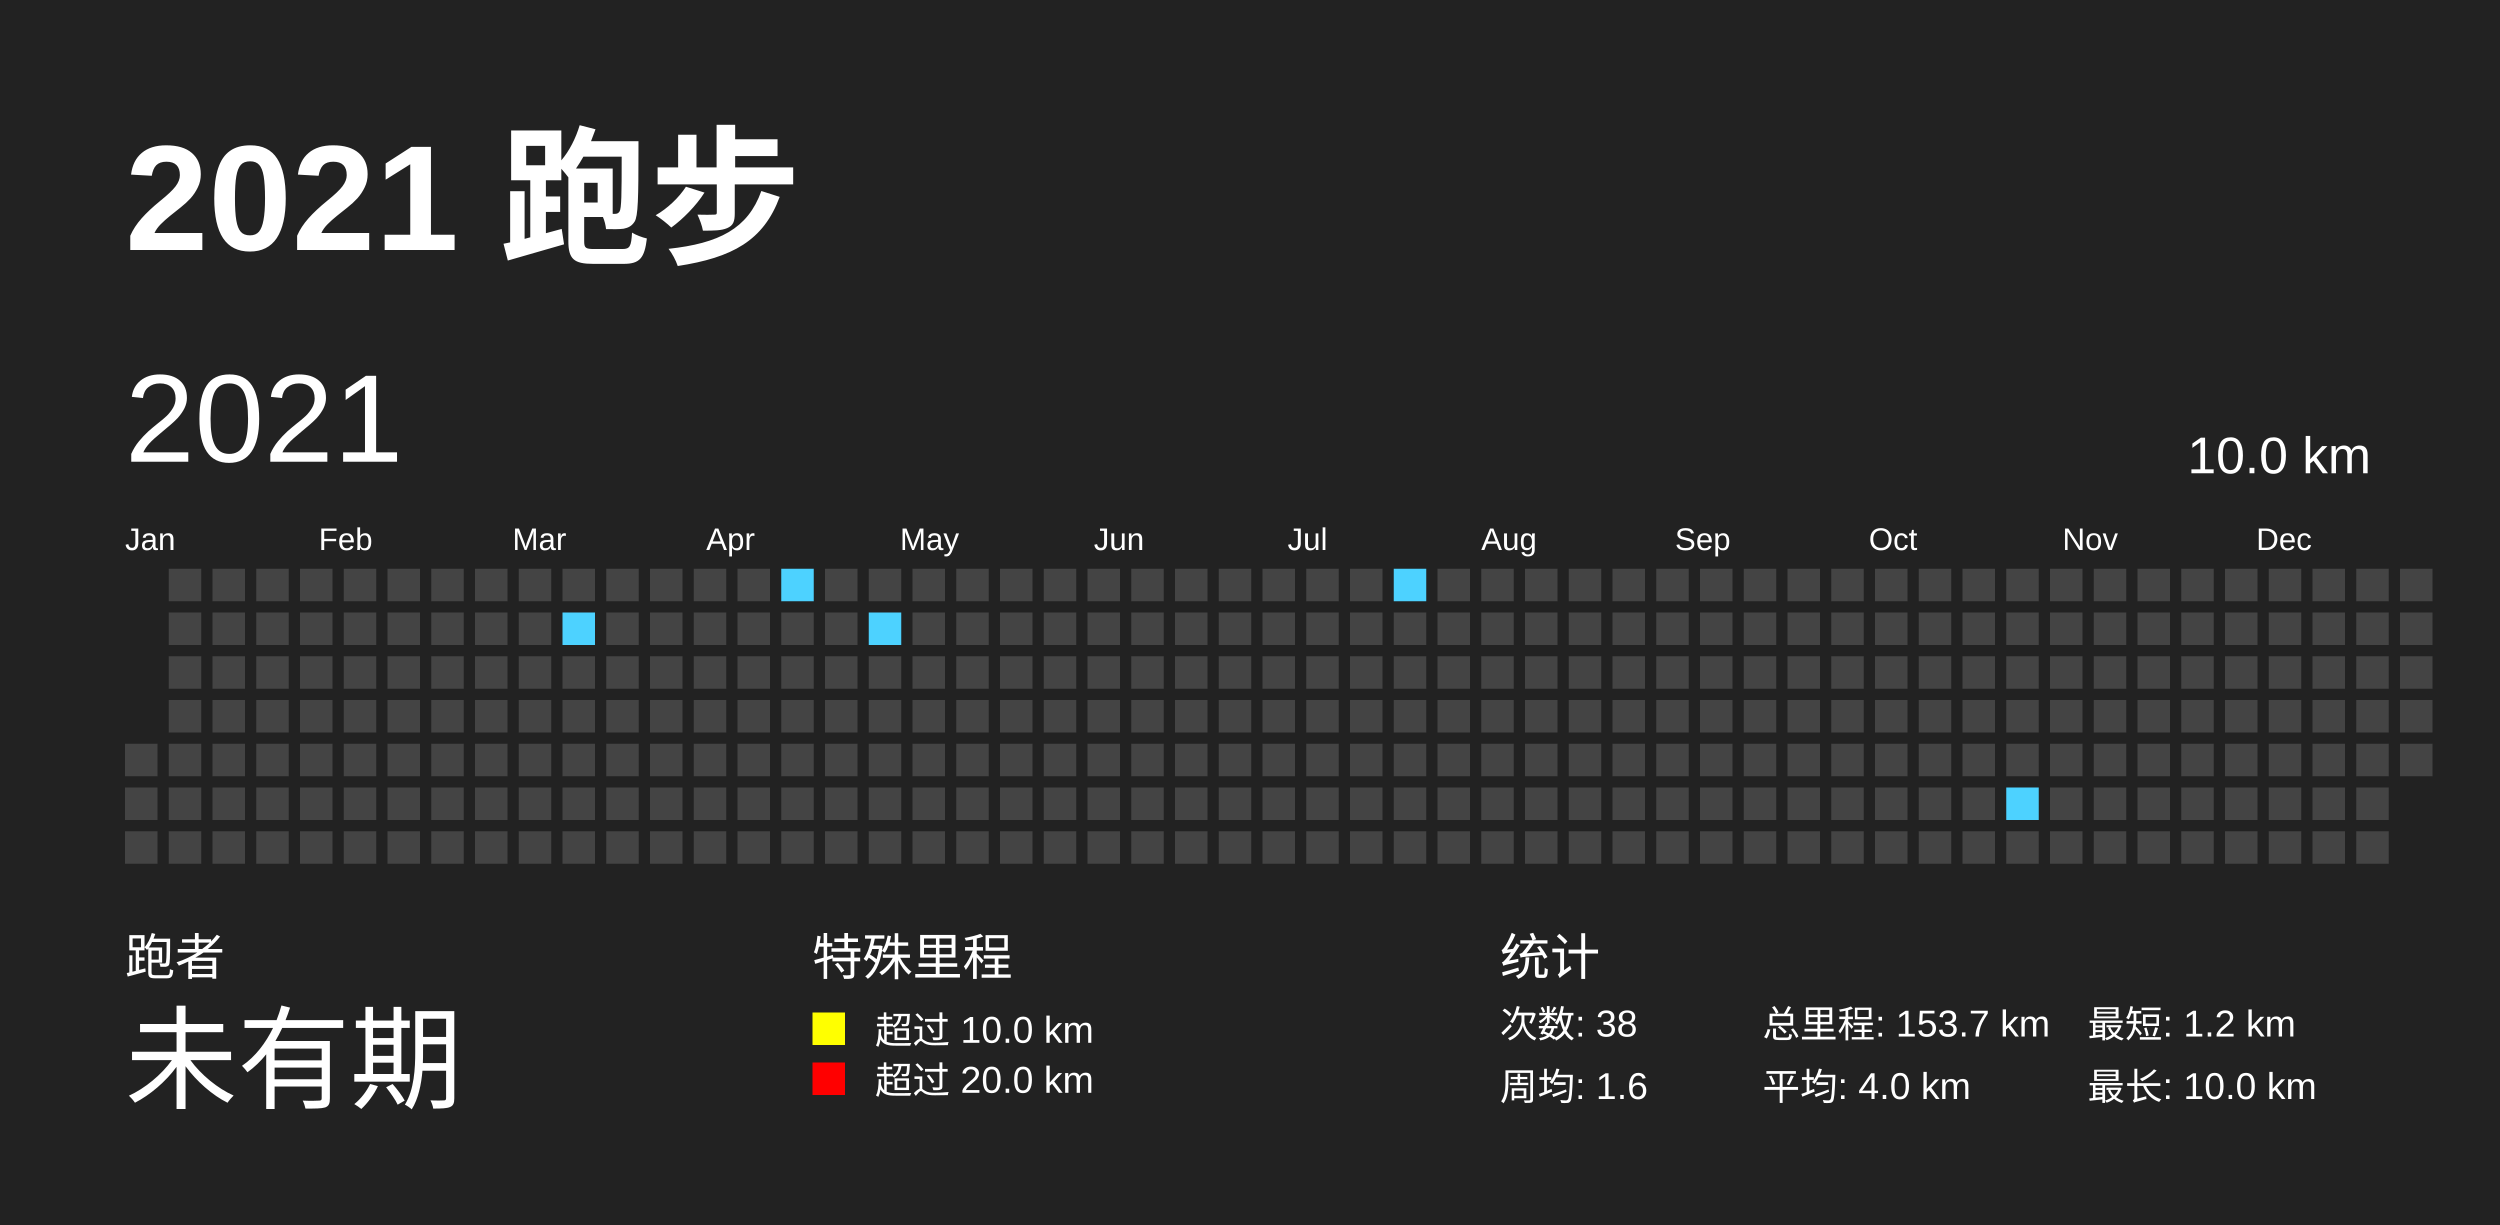
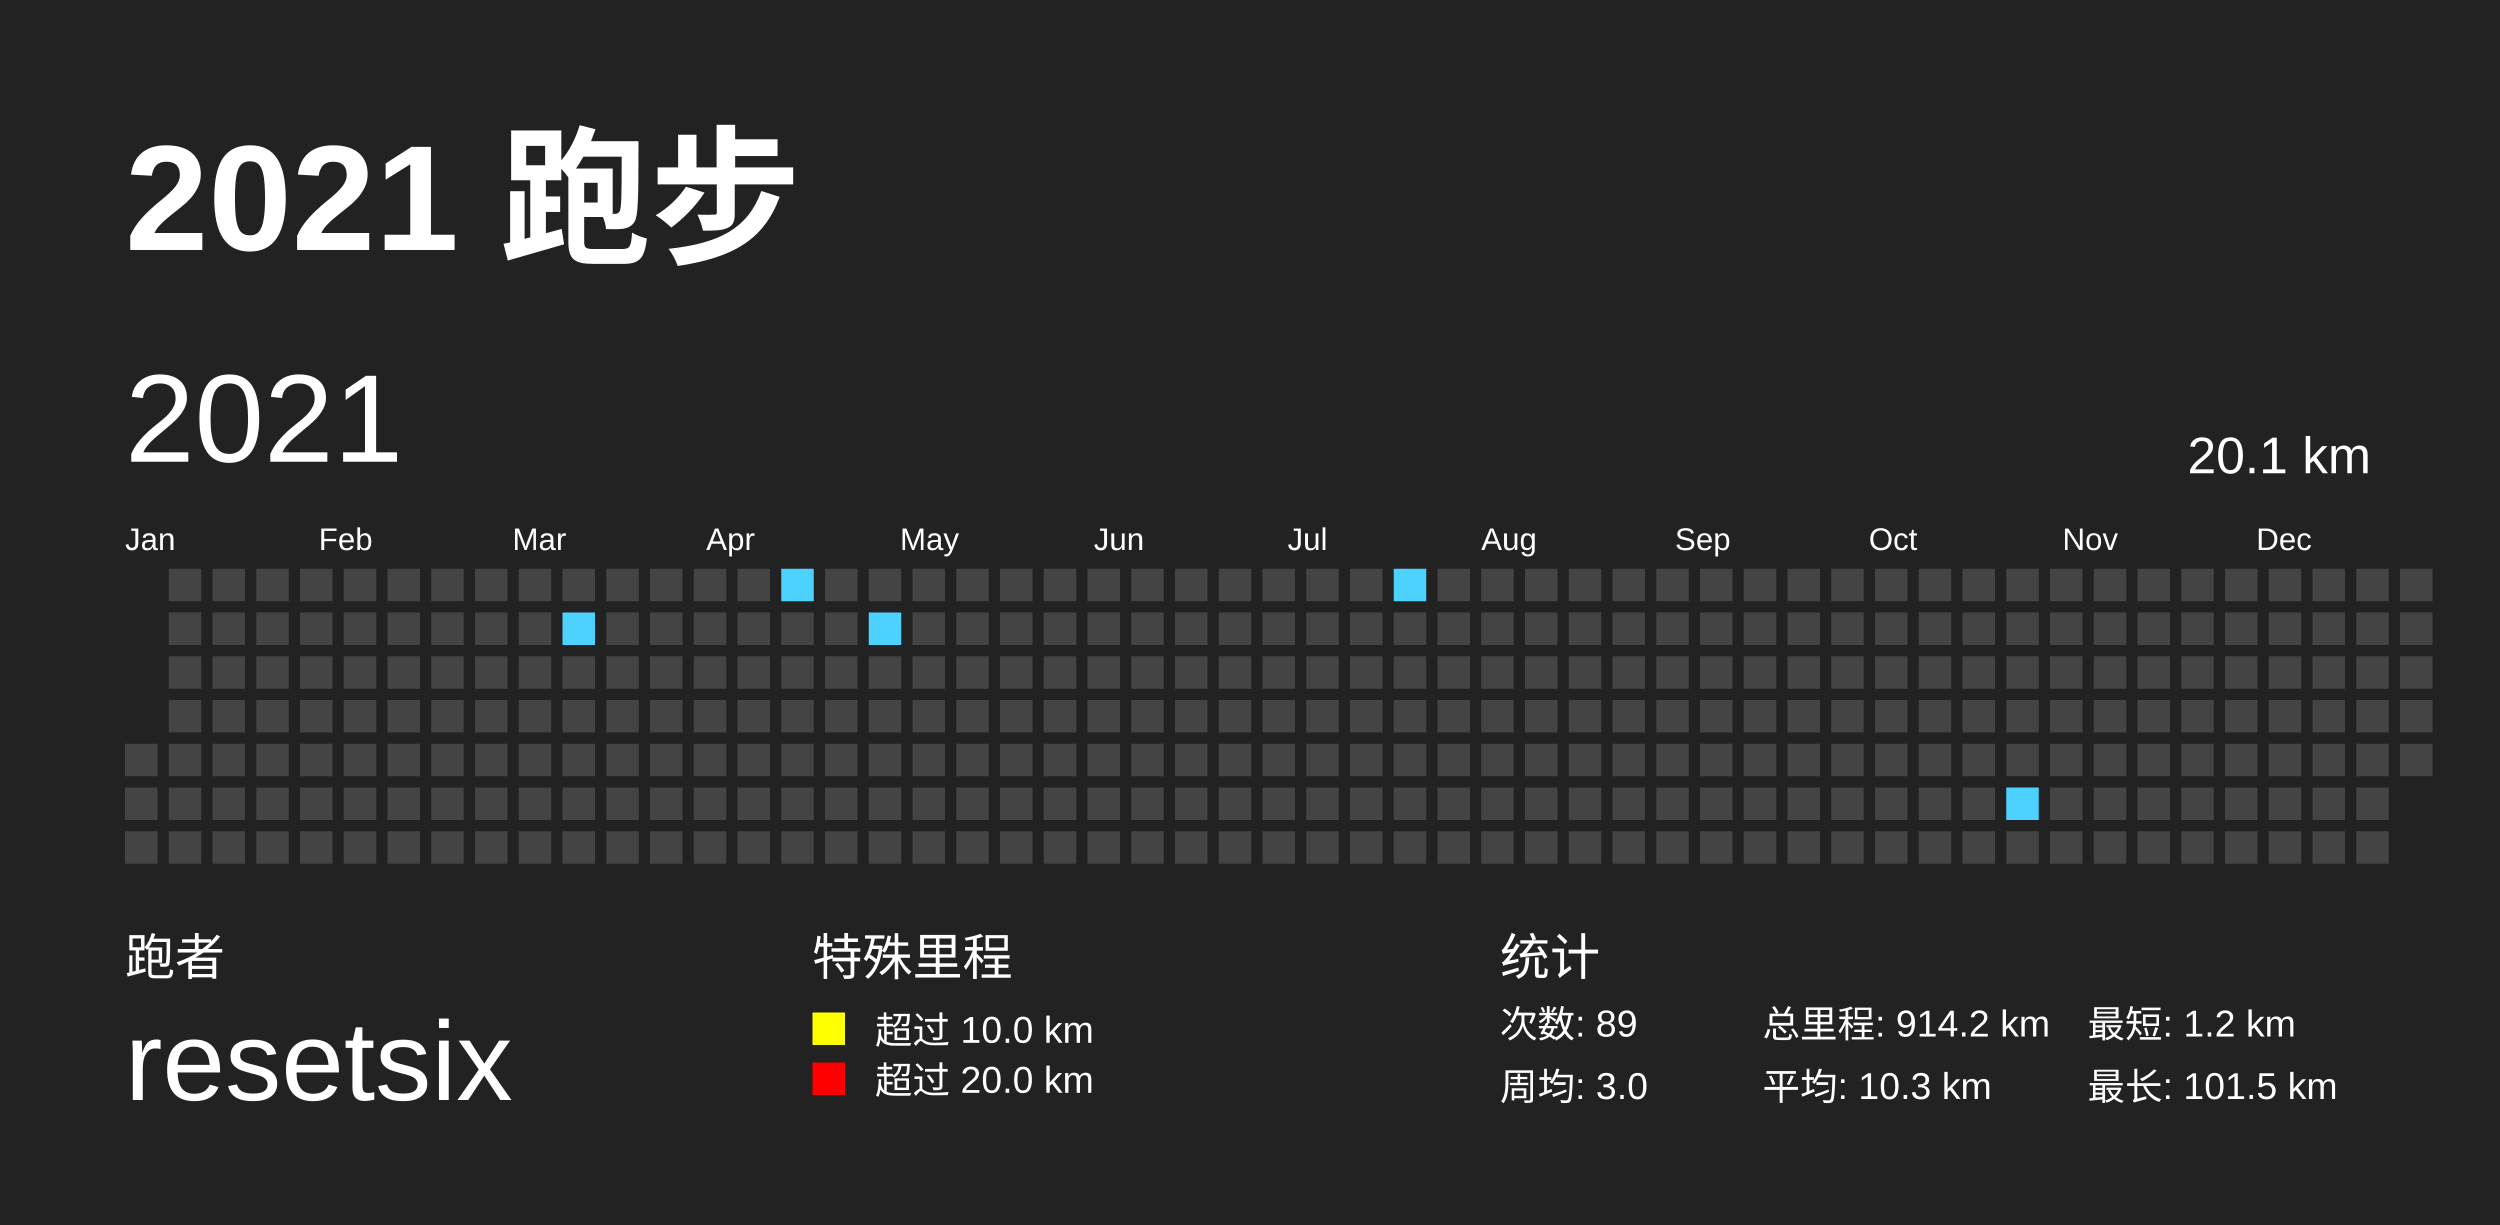
<svg xmlns="http://www.w3.org/2000/svg" baseProfile="full" height="98mm" version="1.1" viewBox="0,0,200,98" width="200mm">
  <defs>
    <pattern height="2" id="indoor-stripe" patternUnits="userSpaceOnUse" width="2">
      <line stroke="white" stroke-opacity="0.45" stroke-width="0.5" x1="0" x2="2" y1="2" y2="0" />
    </pattern>
  </defs>
  <rect fill="#222222" height="98" width="200" x="0" y="0" />
  <text fill="#FFFFFF" style="font-size:12px; font-family:Arial; font-weight:bold;" x="10" y="20">2021 跑步</text>
  <text fill="#FFFFFF" style="font-size:4px; font-family:Arial" x="10" y="78">跑者</text>
-   <text fill="#FFFFFF" style="font-size:9px; font-family:Arial" x="10" y="88">未有期</text>
+   <text fill="#FFFFFF" style="font-size:9px; font-family:Arial" x="10" y="88">resetsix</text>
  <text fill="#FFFFFF" style="font-size:4px; font-family:Arial" x="65" y="78">特殊里程</text>
  <rect fill="yellow" height="2.6" width="2.6" x="65" y="81" />
  <text fill="#FFFFFF" style="font-size:3px; font-family:Arial" x="70" y="83.5">超过 10.0 km</text>
  <rect fill="red" height="2.6" width="2.6" x="65" y="85" />
  <text fill="#FFFFFF" style="font-size:3px; font-family:Arial" x="70" y="87.5">超过 20.0 km</text>
  <text fill="#FFFFFF" style="font-size:4px; font-family:Arial" x="120" y="78">统计</text>
-   <text fill="#FFFFFF" style="font-size:3px; font-family:Arial" x="120" y="83">次数: 38</text>
-   <text fill="#FFFFFF" style="font-size:3px; font-family:Arial" x="120" y="88">周均: 1.6</text>
-   <text fill="#FFFFFF" style="font-size:3px; font-family:Arial" x="141" y="83">总里程: 153.7 km</text>
-   <text fill="#FFFFFF" style="font-size:3px; font-family:Arial" x="141" y="88">平均: 4.0 km</text>
+   <text fill="#FFFFFF" style="font-size:3px; font-family:Arial" x="120" y="83">次数: 89</text>
+   <text fill="#FFFFFF" style="font-size:3px; font-family:Arial" x="120" y="88">周均: 3.0</text>
+   <text fill="#FFFFFF" style="font-size:3px; font-family:Arial" x="141" y="83">总里程: 914.2 km</text>
+   <text fill="#FFFFFF" style="font-size:3px; font-family:Arial" x="141" y="88">平均: 10.3 km</text>
  <text fill="#FFFFFF" style="font-size:3px; font-family:Arial" x="167" y="83">最短: 1.2 km</text>
-   <text fill="#FFFFFF" style="font-size:3px; font-family:Arial" x="167" y="88">最长: 10.0 km</text>
+   <text fill="#FFFFFF" style="font-size:3px; font-family:Arial" x="167" y="88">最长: 101.5 km</text>
  <text dominant-baseline="hanging" fill="#FFFFFF" style="font-size:10.0px; font-family:Arial;" x="10" y="30">2021</text>
-   <text dominant-baseline="hanging" fill="#FFFFFF" style="font-size:4.125px; font-family:Arial;" x="175" y="35">10.0 km</text>
+   <text dominant-baseline="hanging" fill="#FFFFFF" style="font-size:4.125px; font-family:Arial;" x="175" y="35">20.1 km</text>
  <text fill="#FFFFFF" style="font-size:2.5px; font-family:Arial" x="10.0" y="44">Jan</text>
  <text fill="#FFFFFF" style="font-size:2.5px; font-family:Arial" x="25.5" y="44">Feb</text>
  <text fill="#FFFFFF" style="font-size:2.5px; font-family:Arial" x="41.0" y="44">Mar</text>
  <text fill="#FFFFFF" style="font-size:2.5px; font-family:Arial" x="56.5" y="44">Apr</text>
  <text fill="#FFFFFF" style="font-size:2.5px; font-family:Arial" x="72.0" y="44">May</text>
  <text fill="#FFFFFF" style="font-size:2.5px; font-family:Arial" x="87.5" y="44">Jun</text>
  <text fill="#FFFFFF" style="font-size:2.5px; font-family:Arial" x="103.0" y="44">Jul</text>
  <text fill="#FFFFFF" style="font-size:2.5px; font-family:Arial" x="118.5" y="44">Aug</text>
  <text fill="#FFFFFF" style="font-size:2.5px; font-family:Arial" x="134.0" y="44">Sep</text>
  <text fill="#FFFFFF" style="font-size:2.5px; font-family:Arial" x="149.5" y="44">Oct</text>
  <text fill="#FFFFFF" style="font-size:2.5px; font-family:Arial" x="165.0" y="44">Nov</text>
  <text fill="#FFFFFF" style="font-size:2.5px; font-family:Arial" x="180.5" y="44">Dec</text>
  <rect fill="#444444" height="2.6" width="2.6" x="10.0" y="59.5" />
  <rect fill="#444444" height="2.6" width="2.6" x="10.0" y="63.0" />
  <rect fill="#444444" height="2.6" width="2.6" x="10.0" y="66.5" />
  <rect fill="#444444" height="2.6" width="2.6" x="13.5" y="45.5" />
  <rect fill="#444444" height="2.6" width="2.6" x="13.5" y="49.0" />
  <rect fill="#444444" height="2.6" width="2.6" x="13.5" y="52.5" />
  <rect fill="#444444" height="2.6" width="2.6" x="13.5" y="56.0" />
  <rect fill="#444444" height="2.6" width="2.6" x="13.5" y="59.5" />
  <rect fill="#444444" height="2.6" width="2.6" x="13.5" y="63.0" />
  <rect fill="#444444" height="2.6" width="2.6" x="13.5" y="66.5" />
  <rect fill="#444444" height="2.6" width="2.6" x="17.0" y="45.5" />
  <rect fill="#444444" height="2.6" width="2.6" x="17.0" y="49.0" />
  <rect fill="#444444" height="2.6" width="2.6" x="17.0" y="52.5" />
  <rect fill="#444444" height="2.6" width="2.6" x="17.0" y="56.0" />
  <rect fill="#444444" height="2.6" width="2.6" x="17.0" y="59.5" />
  <rect fill="#444444" height="2.6" width="2.6" x="17.0" y="63.0" />
  <rect fill="#444444" height="2.6" width="2.6" x="17.0" y="66.5" />
  <rect fill="#444444" height="2.6" width="2.6" x="20.5" y="45.5" />
  <rect fill="#444444" height="2.6" width="2.6" x="20.5" y="49.0" />
  <rect fill="#444444" height="2.6" width="2.6" x="20.5" y="52.5" />
  <rect fill="#444444" height="2.6" width="2.6" x="20.5" y="56.0" />
  <rect fill="#444444" height="2.6" width="2.6" x="20.5" y="59.5" />
  <rect fill="#444444" height="2.6" width="2.6" x="20.5" y="63.0" />
  <rect fill="#444444" height="2.6" width="2.6" x="20.5" y="66.5" />
  <rect fill="#444444" height="2.6" width="2.6" x="24.0" y="45.5" />
  <rect fill="#444444" height="2.6" width="2.6" x="24.0" y="49.0" />
  <rect fill="#444444" height="2.6" width="2.6" x="24.0" y="52.5" />
  <rect fill="#444444" height="2.6" width="2.6" x="24.0" y="56.0" />
  <rect fill="#444444" height="2.6" width="2.6" x="24.0" y="59.5" />
  <rect fill="#444444" height="2.6" width="2.6" x="24.0" y="63.0" />
  <rect fill="#444444" height="2.6" width="2.6" x="24.0" y="66.5" />
  <rect fill="#444444" height="2.6" width="2.6" x="27.5" y="45.5" />
  <rect fill="#444444" height="2.6" width="2.6" x="27.5" y="49.0" />
  <rect fill="#444444" height="2.6" width="2.6" x="27.5" y="52.5" />
  <rect fill="#444444" height="2.6" width="2.6" x="27.5" y="56.0" />
  <rect fill="#444444" height="2.6" width="2.6" x="27.5" y="59.5" />
  <rect fill="#444444" height="2.6" width="2.6" x="27.5" y="63.0" />
  <rect fill="#444444" height="2.6" width="2.6" x="27.5" y="66.5" />
  <rect fill="#444444" height="2.6" width="2.6" x="31.0" y="45.5" />
  <rect fill="#444444" height="2.6" width="2.6" x="31.0" y="49.0" />
  <rect fill="#444444" height="2.6" width="2.6" x="31.0" y="52.5" />
  <rect fill="#444444" height="2.6" width="2.6" x="31.0" y="56.0" />
  <rect fill="#444444" height="2.6" width="2.6" x="31.0" y="59.5" />
  <rect fill="#444444" height="2.6" width="2.6" x="31.0" y="63.0" />
  <rect fill="#444444" height="2.6" width="2.6" x="31.0" y="66.5" />
  <rect fill="#444444" height="2.6" width="2.6" x="34.5" y="45.5" />
  <rect fill="#444444" height="2.6" width="2.6" x="34.5" y="49.0" />
  <rect fill="#444444" height="2.6" width="2.6" x="34.5" y="52.5" />
  <rect fill="#444444" height="2.6" width="2.6" x="34.5" y="56.0" />
  <rect fill="#444444" height="2.6" width="2.6" x="34.5" y="59.5" />
  <rect fill="#444444" height="2.6" width="2.6" x="34.5" y="63.0" />
  <rect fill="#444444" height="2.6" width="2.6" x="34.5" y="66.5" />
  <rect fill="#444444" height="2.6" width="2.6" x="38.0" y="45.5" />
  <rect fill="#444444" height="2.6" width="2.6" x="38.0" y="49.0" />
  <rect fill="#444444" height="2.6" width="2.6" x="38.0" y="52.5" />
  <rect fill="#444444" height="2.6" width="2.6" x="38.0" y="56.0" />
  <rect fill="#444444" height="2.6" width="2.6" x="38.0" y="59.5" />
  <rect fill="#444444" height="2.6" width="2.6" x="38.0" y="63.0" />
  <rect fill="#444444" height="2.6" width="2.6" x="38.0" y="66.5" />
  <rect fill="#444444" height="2.6" width="2.6" x="41.5" y="45.5" />
  <rect fill="#444444" height="2.6" width="2.6" x="41.5" y="49.0" />
  <rect fill="#444444" height="2.6" width="2.6" x="41.5" y="52.5" />
  <rect fill="#444444" height="2.6" width="2.6" x="41.5" y="56.0" />
  <rect fill="#444444" height="2.6" width="2.6" x="41.5" y="59.5" />
  <rect fill="#444444" height="2.6" width="2.6" x="41.5" y="63.0" />
  <rect fill="#444444" height="2.6" width="2.6" x="41.5" y="66.5" />
  <rect fill="#444444" height="2.6" width="2.6" x="45.0" y="45.5" />
  <rect fill="#4DD2FF" height="2.6" width="2.6" x="45.0" y="49.0" />
  <rect fill="#444444" height="2.6" width="2.6" x="45.0" y="52.5" />
  <rect fill="#444444" height="2.6" width="2.6" x="45.0" y="56.0" />
  <rect fill="#444444" height="2.6" width="2.6" x="45.0" y="59.5" />
  <rect fill="#444444" height="2.6" width="2.6" x="45.0" y="63.0" />
  <rect fill="#444444" height="2.6" width="2.6" x="45.0" y="66.5" />
  <rect fill="#444444" height="2.6" width="2.6" x="48.5" y="45.5" />
  <rect fill="#444444" height="2.6" width="2.6" x="48.5" y="49.0" />
  <rect fill="#444444" height="2.6" width="2.6" x="48.5" y="52.5" />
  <rect fill="#444444" height="2.6" width="2.6" x="48.5" y="56.0" />
  <rect fill="#444444" height="2.6" width="2.6" x="48.5" y="59.5" />
  <rect fill="#444444" height="2.6" width="2.6" x="48.5" y="63.0" />
  <rect fill="#444444" height="2.6" width="2.6" x="48.5" y="66.5" />
  <rect fill="#444444" height="2.6" width="2.6" x="52.0" y="45.5" />
  <rect fill="#444444" height="2.6" width="2.6" x="52.0" y="49.0" />
  <rect fill="#444444" height="2.6" width="2.6" x="52.0" y="52.5" />
  <rect fill="#444444" height="2.6" width="2.6" x="52.0" y="56.0" />
  <rect fill="#444444" height="2.6" width="2.6" x="52.0" y="59.5" />
  <rect fill="#444444" height="2.6" width="2.6" x="52.0" y="63.0" />
  <rect fill="#444444" height="2.6" width="2.6" x="52.0" y="66.5" />
  <rect fill="#444444" height="2.6" width="2.6" x="55.5" y="45.5" />
  <rect fill="#444444" height="2.6" width="2.6" x="55.5" y="49.0" />
  <rect fill="#444444" height="2.6" width="2.6" x="55.5" y="52.5" />
  <rect fill="#444444" height="2.6" width="2.6" x="55.5" y="56.0" />
  <rect fill="#444444" height="2.6" width="2.6" x="55.5" y="59.5" />
  <rect fill="#444444" height="2.6" width="2.6" x="55.5" y="63.0" />
  <rect fill="#444444" height="2.6" width="2.6" x="55.5" y="66.5" />
  <rect fill="#444444" height="2.6" width="2.6" x="59.0" y="45.5" />
  <rect fill="#444444" height="2.6" width="2.6" x="59.0" y="49.0" />
  <rect fill="#444444" height="2.6" width="2.6" x="59.0" y="52.5" />
  <rect fill="#444444" height="2.6" width="2.6" x="59.0" y="56.0" />
  <rect fill="#444444" height="2.6" width="2.6" x="59.0" y="59.5" />
  <rect fill="#444444" height="2.6" width="2.6" x="59.0" y="63.0" />
  <rect fill="#444444" height="2.6" width="2.6" x="59.0" y="66.5" />
  <rect fill="#4DD2FF" height="2.6" width="2.6" x="62.5" y="45.5" />
  <rect fill="#444444" height="2.6" width="2.6" x="62.5" y="49.0" />
  <rect fill="#444444" height="2.6" width="2.6" x="62.5" y="52.5" />
  <rect fill="#444444" height="2.6" width="2.6" x="62.5" y="56.0" />
  <rect fill="#444444" height="2.6" width="2.6" x="62.5" y="59.5" />
  <rect fill="#444444" height="2.6" width="2.6" x="62.5" y="63.0" />
  <rect fill="#444444" height="2.6" width="2.6" x="62.5" y="66.5" />
  <rect fill="#444444" height="2.6" width="2.6" x="66.0" y="45.5" />
  <rect fill="#444444" height="2.6" width="2.6" x="66.0" y="49.0" />
  <rect fill="#444444" height="2.6" width="2.6" x="66.0" y="52.5" />
  <rect fill="#444444" height="2.6" width="2.6" x="66.0" y="56.0" />
  <rect fill="#444444" height="2.6" width="2.6" x="66.0" y="59.5" />
  <rect fill="#444444" height="2.6" width="2.6" x="66.0" y="63.0" />
  <rect fill="#444444" height="2.6" width="2.6" x="66.0" y="66.5" />
  <rect fill="#444444" height="2.6" width="2.6" x="69.5" y="45.5" />
  <rect fill="#4DD2FF" height="2.6" width="2.6" x="69.5" y="49.0" />
  <rect fill="#444444" height="2.6" width="2.6" x="69.5" y="52.5" />
  <rect fill="#444444" height="2.6" width="2.6" x="69.5" y="56.0" />
  <rect fill="#444444" height="2.6" width="2.6" x="69.5" y="59.5" />
  <rect fill="#444444" height="2.6" width="2.6" x="69.5" y="63.0" />
  <rect fill="#444444" height="2.6" width="2.6" x="69.5" y="66.5" />
  <rect fill="#444444" height="2.6" width="2.6" x="73.0" y="45.5" />
  <rect fill="#444444" height="2.6" width="2.6" x="73.0" y="49.0" />
  <rect fill="#444444" height="2.6" width="2.6" x="73.0" y="52.5" />
  <rect fill="#444444" height="2.6" width="2.6" x="73.0" y="56.0" />
  <rect fill="#444444" height="2.6" width="2.6" x="73.0" y="59.5" />
  <rect fill="#444444" height="2.6" width="2.6" x="73.0" y="63.0" />
  <rect fill="#444444" height="2.6" width="2.6" x="73.0" y="66.5" />
  <rect fill="#444444" height="2.6" width="2.6" x="76.5" y="45.5" />
  <rect fill="#444444" height="2.6" width="2.6" x="76.5" y="49.0" />
  <rect fill="#444444" height="2.6" width="2.6" x="76.5" y="52.5" />
  <rect fill="#444444" height="2.6" width="2.6" x="76.5" y="56.0" />
  <rect fill="#444444" height="2.6" width="2.6" x="76.5" y="59.5" />
  <rect fill="#444444" height="2.6" width="2.6" x="76.5" y="63.0" />
  <rect fill="#444444" height="2.6" width="2.6" x="76.5" y="66.5" />
  <rect fill="#444444" height="2.6" width="2.6" x="80.0" y="45.5" />
  <rect fill="#444444" height="2.6" width="2.6" x="80.0" y="49.0" />
  <rect fill="#444444" height="2.6" width="2.6" x="80.0" y="52.5" />
  <rect fill="#444444" height="2.6" width="2.6" x="80.0" y="56.0" />
  <rect fill="#444444" height="2.6" width="2.6" x="80.0" y="59.5" />
  <rect fill="#444444" height="2.6" width="2.6" x="80.0" y="63.0" />
  <rect fill="#444444" height="2.6" width="2.6" x="80.0" y="66.5" />
  <rect fill="#444444" height="2.6" width="2.6" x="83.5" y="45.5" />
  <rect fill="#444444" height="2.6" width="2.6" x="83.5" y="49.0" />
  <rect fill="#444444" height="2.6" width="2.6" x="83.5" y="52.5" />
  <rect fill="#444444" height="2.6" width="2.6" x="83.5" y="56.0" />
  <rect fill="#444444" height="2.6" width="2.6" x="83.5" y="59.5" />
  <rect fill="#444444" height="2.6" width="2.6" x="83.5" y="63.0" />
  <rect fill="#444444" height="2.6" width="2.6" x="83.5" y="66.5" />
  <rect fill="#444444" height="2.6" width="2.6" x="87.0" y="45.5" />
  <rect fill="#444444" height="2.6" width="2.6" x="87.0" y="49.0" />
  <rect fill="#444444" height="2.6" width="2.6" x="87.0" y="52.5" />
  <rect fill="#444444" height="2.6" width="2.6" x="87.0" y="56.0" />
  <rect fill="#444444" height="2.6" width="2.6" x="87.0" y="59.5" />
  <rect fill="#444444" height="2.6" width="2.6" x="87.0" y="63.0" />
  <rect fill="#444444" height="2.6" width="2.6" x="87.0" y="66.5" />
  <rect fill="#444444" height="2.6" width="2.6" x="90.5" y="45.5" />
  <rect fill="#444444" height="2.6" width="2.6" x="90.5" y="49.0" />
  <rect fill="#444444" height="2.6" width="2.6" x="90.5" y="52.5" />
  <rect fill="#444444" height="2.6" width="2.6" x="90.5" y="56.0" />
  <rect fill="#444444" height="2.6" width="2.6" x="90.5" y="59.5" />
  <rect fill="#444444" height="2.6" width="2.6" x="90.5" y="63.0" />
  <rect fill="#444444" height="2.6" width="2.6" x="90.5" y="66.5" />
  <rect fill="#444444" height="2.6" width="2.6" x="94.0" y="45.5" />
  <rect fill="#444444" height="2.6" width="2.6" x="94.0" y="49.0" />
  <rect fill="#444444" height="2.6" width="2.6" x="94.0" y="52.5" />
  <rect fill="#444444" height="2.6" width="2.6" x="94.0" y="56.0" />
  <rect fill="#444444" height="2.6" width="2.6" x="94.0" y="59.5" />
  <rect fill="#444444" height="2.6" width="2.6" x="94.0" y="63.0" />
  <rect fill="#444444" height="2.6" width="2.6" x="94.0" y="66.5" />
  <rect fill="#444444" height="2.6" width="2.6" x="97.5" y="45.5" />
  <rect fill="#444444" height="2.6" width="2.6" x="97.5" y="49.0" />
  <rect fill="#444444" height="2.6" width="2.6" x="97.5" y="52.5" />
  <rect fill="#444444" height="2.6" width="2.6" x="97.5" y="56.0" />
  <rect fill="#444444" height="2.6" width="2.6" x="97.5" y="59.5" />
  <rect fill="#444444" height="2.6" width="2.6" x="97.5" y="63.0" />
  <rect fill="#444444" height="2.6" width="2.6" x="97.5" y="66.5" />
  <rect fill="#444444" height="2.6" width="2.6" x="101.0" y="45.5" />
  <rect fill="#444444" height="2.6" width="2.6" x="101.0" y="49.0" />
  <rect fill="#444444" height="2.6" width="2.6" x="101.0" y="52.5" />
  <rect fill="#444444" height="2.6" width="2.6" x="101.0" y="56.0" />
  <rect fill="#444444" height="2.6" width="2.6" x="101.0" y="59.5" />
  <rect fill="#444444" height="2.6" width="2.6" x="101.0" y="63.0" />
  <rect fill="#444444" height="2.6" width="2.6" x="101.0" y="66.5" />
  <rect fill="#444444" height="2.6" width="2.6" x="104.5" y="45.5" />
  <rect fill="#444444" height="2.6" width="2.6" x="104.5" y="49.0" />
  <rect fill="#444444" height="2.6" width="2.6" x="104.5" y="52.5" />
  <rect fill="#444444" height="2.6" width="2.6" x="104.5" y="56.0" />
  <rect fill="#444444" height="2.6" width="2.6" x="104.5" y="59.5" />
  <rect fill="#444444" height="2.6" width="2.6" x="104.5" y="63.0" />
  <rect fill="#444444" height="2.6" width="2.6" x="104.5" y="66.5" />
  <rect fill="#444444" height="2.6" width="2.6" x="108.0" y="45.5" />
  <rect fill="#444444" height="2.6" width="2.6" x="108.0" y="49.0" />
  <rect fill="#444444" height="2.6" width="2.6" x="108.0" y="52.5" />
  <rect fill="#444444" height="2.6" width="2.6" x="108.0" y="56.0" />
  <rect fill="#444444" height="2.6" width="2.6" x="108.0" y="59.5" />
  <rect fill="#444444" height="2.6" width="2.6" x="108.0" y="63.0" />
  <rect fill="#444444" height="2.6" width="2.6" x="108.0" y="66.5" />
  <rect fill="#4DD2FF" height="2.6" width="2.6" x="111.5" y="45.5" />
  <rect fill="#444444" height="2.6" width="2.6" x="111.5" y="49.0" />
  <rect fill="#444444" height="2.6" width="2.6" x="111.5" y="52.5" />
  <rect fill="#444444" height="2.6" width="2.6" x="111.5" y="56.0" />
  <rect fill="#444444" height="2.6" width="2.6" x="111.5" y="59.5" />
  <rect fill="#444444" height="2.6" width="2.6" x="111.5" y="63.0" />
  <rect fill="#444444" height="2.6" width="2.6" x="111.5" y="66.5" />
  <rect fill="#444444" height="2.6" width="2.6" x="115.0" y="45.5" />
  <rect fill="#444444" height="2.6" width="2.6" x="115.0" y="49.0" />
  <rect fill="#444444" height="2.6" width="2.6" x="115.0" y="52.5" />
  <rect fill="#444444" height="2.6" width="2.6" x="115.0" y="56.0" />
  <rect fill="#444444" height="2.6" width="2.6" x="115.0" y="59.5" />
  <rect fill="#444444" height="2.6" width="2.6" x="115.0" y="63.0" />
  <rect fill="#444444" height="2.6" width="2.6" x="115.0" y="66.5" />
  <rect fill="#444444" height="2.6" width="2.6" x="118.5" y="45.5" />
  <rect fill="#444444" height="2.6" width="2.6" x="118.5" y="49.0" />
  <rect fill="#444444" height="2.6" width="2.6" x="118.5" y="52.5" />
  <rect fill="#444444" height="2.6" width="2.6" x="118.5" y="56.0" />
  <rect fill="#444444" height="2.6" width="2.6" x="118.5" y="59.5" />
  <rect fill="#444444" height="2.6" width="2.6" x="118.5" y="63.0" />
  <rect fill="#444444" height="2.6" width="2.6" x="118.5" y="66.5" />
  <rect fill="#444444" height="2.6" width="2.6" x="122.0" y="45.5" />
  <rect fill="#444444" height="2.6" width="2.6" x="122.0" y="49.0" />
  <rect fill="#444444" height="2.6" width="2.6" x="122.0" y="52.5" />
  <rect fill="#444444" height="2.6" width="2.6" x="122.0" y="56.0" />
  <rect fill="#444444" height="2.6" width="2.6" x="122.0" y="59.5" />
  <rect fill="#444444" height="2.6" width="2.6" x="122.0" y="63.0" />
  <rect fill="#444444" height="2.6" width="2.6" x="122.0" y="66.5" />
  <rect fill="#444444" height="2.6" width="2.6" x="125.5" y="45.5" />
  <rect fill="#444444" height="2.6" width="2.6" x="125.5" y="49.0" />
  <rect fill="#444444" height="2.6" width="2.6" x="125.5" y="52.5" />
  <rect fill="#444444" height="2.6" width="2.6" x="125.5" y="56.0" />
  <rect fill="#444444" height="2.6" width="2.6" x="125.5" y="59.5" />
  <rect fill="#444444" height="2.6" width="2.6" x="125.5" y="63.0" />
  <rect fill="#444444" height="2.6" width="2.6" x="125.5" y="66.5" />
  <rect fill="#444444" height="2.6" width="2.6" x="129.0" y="45.5" />
  <rect fill="#444444" height="2.6" width="2.6" x="129.0" y="49.0" />
  <rect fill="#444444" height="2.6" width="2.6" x="129.0" y="52.5" />
  <rect fill="#444444" height="2.6" width="2.6" x="129.0" y="56.0" />
  <rect fill="#444444" height="2.6" width="2.6" x="129.0" y="59.5" />
  <rect fill="#444444" height="2.6" width="2.6" x="129.0" y="63.0" />
  <rect fill="#444444" height="2.6" width="2.6" x="129.0" y="66.5" />
  <rect fill="#444444" height="2.6" width="2.6" x="132.5" y="45.5" />
  <rect fill="#444444" height="2.6" width="2.6" x="132.5" y="49.0" />
  <rect fill="#444444" height="2.6" width="2.6" x="132.5" y="52.5" />
  <rect fill="#444444" height="2.6" width="2.6" x="132.5" y="56.0" />
  <rect fill="#444444" height="2.6" width="2.6" x="132.5" y="59.5" />
  <rect fill="#444444" height="2.6" width="2.6" x="132.5" y="63.0" />
  <rect fill="#444444" height="2.6" width="2.6" x="132.5" y="66.5" />
  <rect fill="#444444" height="2.6" width="2.6" x="136.0" y="45.5" />
  <rect fill="#444444" height="2.6" width="2.6" x="136.0" y="49.0" />
  <rect fill="#444444" height="2.6" width="2.6" x="136.0" y="52.5" />
  <rect fill="#444444" height="2.6" width="2.6" x="136.0" y="56.0" />
  <rect fill="#444444" height="2.6" width="2.6" x="136.0" y="59.5" />
  <rect fill="#444444" height="2.6" width="2.6" x="136.0" y="63.0" />
  <rect fill="#444444" height="2.6" width="2.6" x="136.0" y="66.5" />
  <rect fill="#444444" height="2.6" width="2.6" x="139.5" y="45.5" />
  <rect fill="#444444" height="2.6" width="2.6" x="139.5" y="49.0" />
  <rect fill="#444444" height="2.6" width="2.6" x="139.5" y="52.5" />
  <rect fill="#444444" height="2.6" width="2.6" x="139.5" y="56.0" />
  <rect fill="#444444" height="2.6" width="2.6" x="139.5" y="59.5" />
  <rect fill="#444444" height="2.6" width="2.6" x="139.5" y="63.0" />
  <rect fill="#444444" height="2.6" width="2.6" x="139.5" y="66.5" />
  <rect fill="#444444" height="2.6" width="2.6" x="143.0" y="45.5" />
  <rect fill="#444444" height="2.6" width="2.6" x="143.0" y="49.0" />
  <rect fill="#444444" height="2.6" width="2.6" x="143.0" y="52.5" />
  <rect fill="#444444" height="2.6" width="2.6" x="143.0" y="56.0" />
  <rect fill="#444444" height="2.6" width="2.6" x="143.0" y="59.5" />
  <rect fill="#444444" height="2.6" width="2.6" x="143.0" y="63.0" />
  <rect fill="#444444" height="2.6" width="2.6" x="143.0" y="66.5" />
  <rect fill="#444444" height="2.6" width="2.6" x="146.5" y="45.5" />
  <rect fill="#444444" height="2.6" width="2.6" x="146.5" y="49.0" />
  <rect fill="#444444" height="2.6" width="2.6" x="146.5" y="52.5" />
  <rect fill="#444444" height="2.6" width="2.6" x="146.5" y="56.0" />
  <rect fill="#444444" height="2.6" width="2.6" x="146.5" y="59.5" />
  <rect fill="#444444" height="2.6" width="2.6" x="146.5" y="63.0" />
  <rect fill="#444444" height="2.6" width="2.6" x="146.5" y="66.5" />
  <rect fill="#444444" height="2.6" width="2.6" x="150.0" y="45.5" />
  <rect fill="#444444" height="2.6" width="2.6" x="150.0" y="49.0" />
  <rect fill="#444444" height="2.6" width="2.6" x="150.0" y="52.5" />
  <rect fill="#444444" height="2.6" width="2.6" x="150.0" y="56.0" />
  <rect fill="#444444" height="2.6" width="2.6" x="150.0" y="59.5" />
  <rect fill="#444444" height="2.6" width="2.6" x="150.0" y="63.0" />
  <rect fill="#444444" height="2.6" width="2.6" x="150.0" y="66.5" />
  <rect fill="#444444" height="2.6" width="2.6" x="153.5" y="45.5" />
  <rect fill="#444444" height="2.6" width="2.6" x="153.5" y="49.0" />
  <rect fill="#444444" height="2.6" width="2.6" x="153.5" y="52.5" />
  <rect fill="#444444" height="2.6" width="2.6" x="153.5" y="56.0" />
  <rect fill="#444444" height="2.6" width="2.6" x="153.5" y="59.5" />
  <rect fill="#444444" height="2.6" width="2.6" x="153.5" y="63.0" />
  <rect fill="#444444" height="2.6" width="2.6" x="153.5" y="66.5" />
  <rect fill="#444444" height="2.6" width="2.6" x="157.0" y="45.5" />
  <rect fill="#444444" height="2.6" width="2.6" x="157.0" y="49.0" />
  <rect fill="#444444" height="2.6" width="2.6" x="157.0" y="52.5" />
  <rect fill="#444444" height="2.6" width="2.6" x="157.0" y="56.0" />
  <rect fill="#444444" height="2.6" width="2.6" x="157.0" y="59.5" />
  <rect fill="#444444" height="2.6" width="2.6" x="157.0" y="63.0" />
  <rect fill="#444444" height="2.6" width="2.6" x="157.0" y="66.5" />
  <rect fill="#444444" height="2.6" width="2.6" x="160.5" y="45.5" />
  <rect fill="#444444" height="2.6" width="2.6" x="160.5" y="49.0" />
  <rect fill="#444444" height="2.6" width="2.6" x="160.5" y="52.5" />
  <rect fill="#444444" height="2.6" width="2.6" x="160.5" y="56.0" />
  <rect fill="#444444" height="2.6" width="2.6" x="160.5" y="59.5" />
  <rect fill="#4DD2FF" height="2.6" width="2.6" x="160.5" y="63.0" />
  <rect fill="#444444" height="2.6" width="2.6" x="160.5" y="66.5" />
  <rect fill="#444444" height="2.6" width="2.6" x="164.0" y="45.5" />
  <rect fill="#444444" height="2.6" width="2.6" x="164.0" y="49.0" />
  <rect fill="#444444" height="2.6" width="2.6" x="164.0" y="52.5" />
  <rect fill="#444444" height="2.6" width="2.6" x="164.0" y="56.0" />
  <rect fill="#444444" height="2.6" width="2.6" x="164.0" y="59.5" />
  <rect fill="#444444" height="2.6" width="2.6" x="164.0" y="63.0" />
  <rect fill="#444444" height="2.6" width="2.6" x="164.0" y="66.5" />
  <rect fill="#444444" height="2.6" width="2.6" x="167.5" y="45.5" />
  <rect fill="#444444" height="2.6" width="2.6" x="167.5" y="49.0" />
  <rect fill="#444444" height="2.6" width="2.6" x="167.5" y="52.5" />
  <rect fill="#444444" height="2.6" width="2.6" x="167.5" y="56.0" />
  <rect fill="#444444" height="2.6" width="2.6" x="167.5" y="59.5" />
  <rect fill="#444444" height="2.6" width="2.6" x="167.5" y="63.0" />
  <rect fill="#444444" height="2.6" width="2.6" x="167.5" y="66.5" />
  <rect fill="#444444" height="2.6" width="2.6" x="171.0" y="45.5" />
  <rect fill="#444444" height="2.6" width="2.6" x="171.0" y="49.0" />
  <rect fill="#444444" height="2.6" width="2.6" x="171.0" y="52.5" />
  <rect fill="#444444" height="2.6" width="2.6" x="171.0" y="56.0" />
  <rect fill="#444444" height="2.6" width="2.6" x="171.0" y="59.5" />
  <rect fill="#444444" height="2.6" width="2.6" x="171.0" y="63.0" />
  <rect fill="#444444" height="2.6" width="2.6" x="171.0" y="66.5" />
  <rect fill="#444444" height="2.6" width="2.6" x="174.5" y="45.5" />
  <rect fill="#444444" height="2.6" width="2.6" x="174.5" y="49.0" />
  <rect fill="#444444" height="2.6" width="2.6" x="174.5" y="52.5" />
  <rect fill="#444444" height="2.6" width="2.6" x="174.5" y="56.0" />
  <rect fill="#444444" height="2.6" width="2.6" x="174.5" y="59.5" />
  <rect fill="#444444" height="2.6" width="2.6" x="174.5" y="63.0" />
  <rect fill="#444444" height="2.6" width="2.6" x="174.5" y="66.5" />
  <rect fill="#444444" height="2.6" width="2.6" x="178.0" y="45.5" />
  <rect fill="#444444" height="2.6" width="2.6" x="178.0" y="49.0" />
  <rect fill="#444444" height="2.6" width="2.6" x="178.0" y="52.5" />
  <rect fill="#444444" height="2.6" width="2.6" x="178.0" y="56.0" />
  <rect fill="#444444" height="2.6" width="2.6" x="178.0" y="59.5" />
  <rect fill="#444444" height="2.6" width="2.6" x="178.0" y="63.0" />
  <rect fill="#444444" height="2.6" width="2.6" x="178.0" y="66.5" />
  <rect fill="#444444" height="2.6" width="2.6" x="181.5" y="45.5" />
  <rect fill="#444444" height="2.6" width="2.6" x="181.5" y="49.0" />
  <rect fill="#444444" height="2.6" width="2.6" x="181.5" y="52.5" />
  <rect fill="#444444" height="2.6" width="2.6" x="181.5" y="56.0" />
  <rect fill="#444444" height="2.6" width="2.6" x="181.5" y="59.5" />
  <rect fill="#444444" height="2.6" width="2.6" x="181.5" y="63.0" />
  <rect fill="#444444" height="2.6" width="2.6" x="181.5" y="66.5" />
  <rect fill="#444444" height="2.6" width="2.6" x="185.0" y="45.5" />
  <rect fill="#444444" height="2.6" width="2.6" x="185.0" y="49.0" />
  <rect fill="#444444" height="2.6" width="2.6" x="185.0" y="52.5" />
  <rect fill="#444444" height="2.6" width="2.6" x="185.0" y="56.0" />
  <rect fill="#444444" height="2.6" width="2.6" x="185.0" y="59.5" />
  <rect fill="#444444" height="2.6" width="2.6" x="185.0" y="63.0" />
  <rect fill="#444444" height="2.6" width="2.6" x="185.0" y="66.5" />
  <rect fill="#444444" height="2.6" width="2.6" x="188.5" y="45.5" />
  <rect fill="#444444" height="2.6" width="2.6" x="188.5" y="49.0" />
  <rect fill="#444444" height="2.6" width="2.6" x="188.5" y="52.5" />
  <rect fill="#444444" height="2.6" width="2.6" x="188.5" y="56.0" />
  <rect fill="#444444" height="2.6" width="2.6" x="188.5" y="59.5" />
  <rect fill="#444444" height="2.6" width="2.6" x="188.5" y="63.0" />
  <rect fill="#444444" height="2.6" width="2.6" x="188.5" y="66.5" />
  <rect fill="#444444" height="2.6" width="2.6" x="192.0" y="45.5" />
  <rect fill="#444444" height="2.6" width="2.6" x="192.0" y="49.0" />
  <rect fill="#444444" height="2.6" width="2.6" x="192.0" y="52.5" />
  <rect fill="#444444" height="2.6" width="2.6" x="192.0" y="56.0" />
  <rect fill="#444444" height="2.6" width="2.6" x="192.0" y="59.5" />
</svg>
